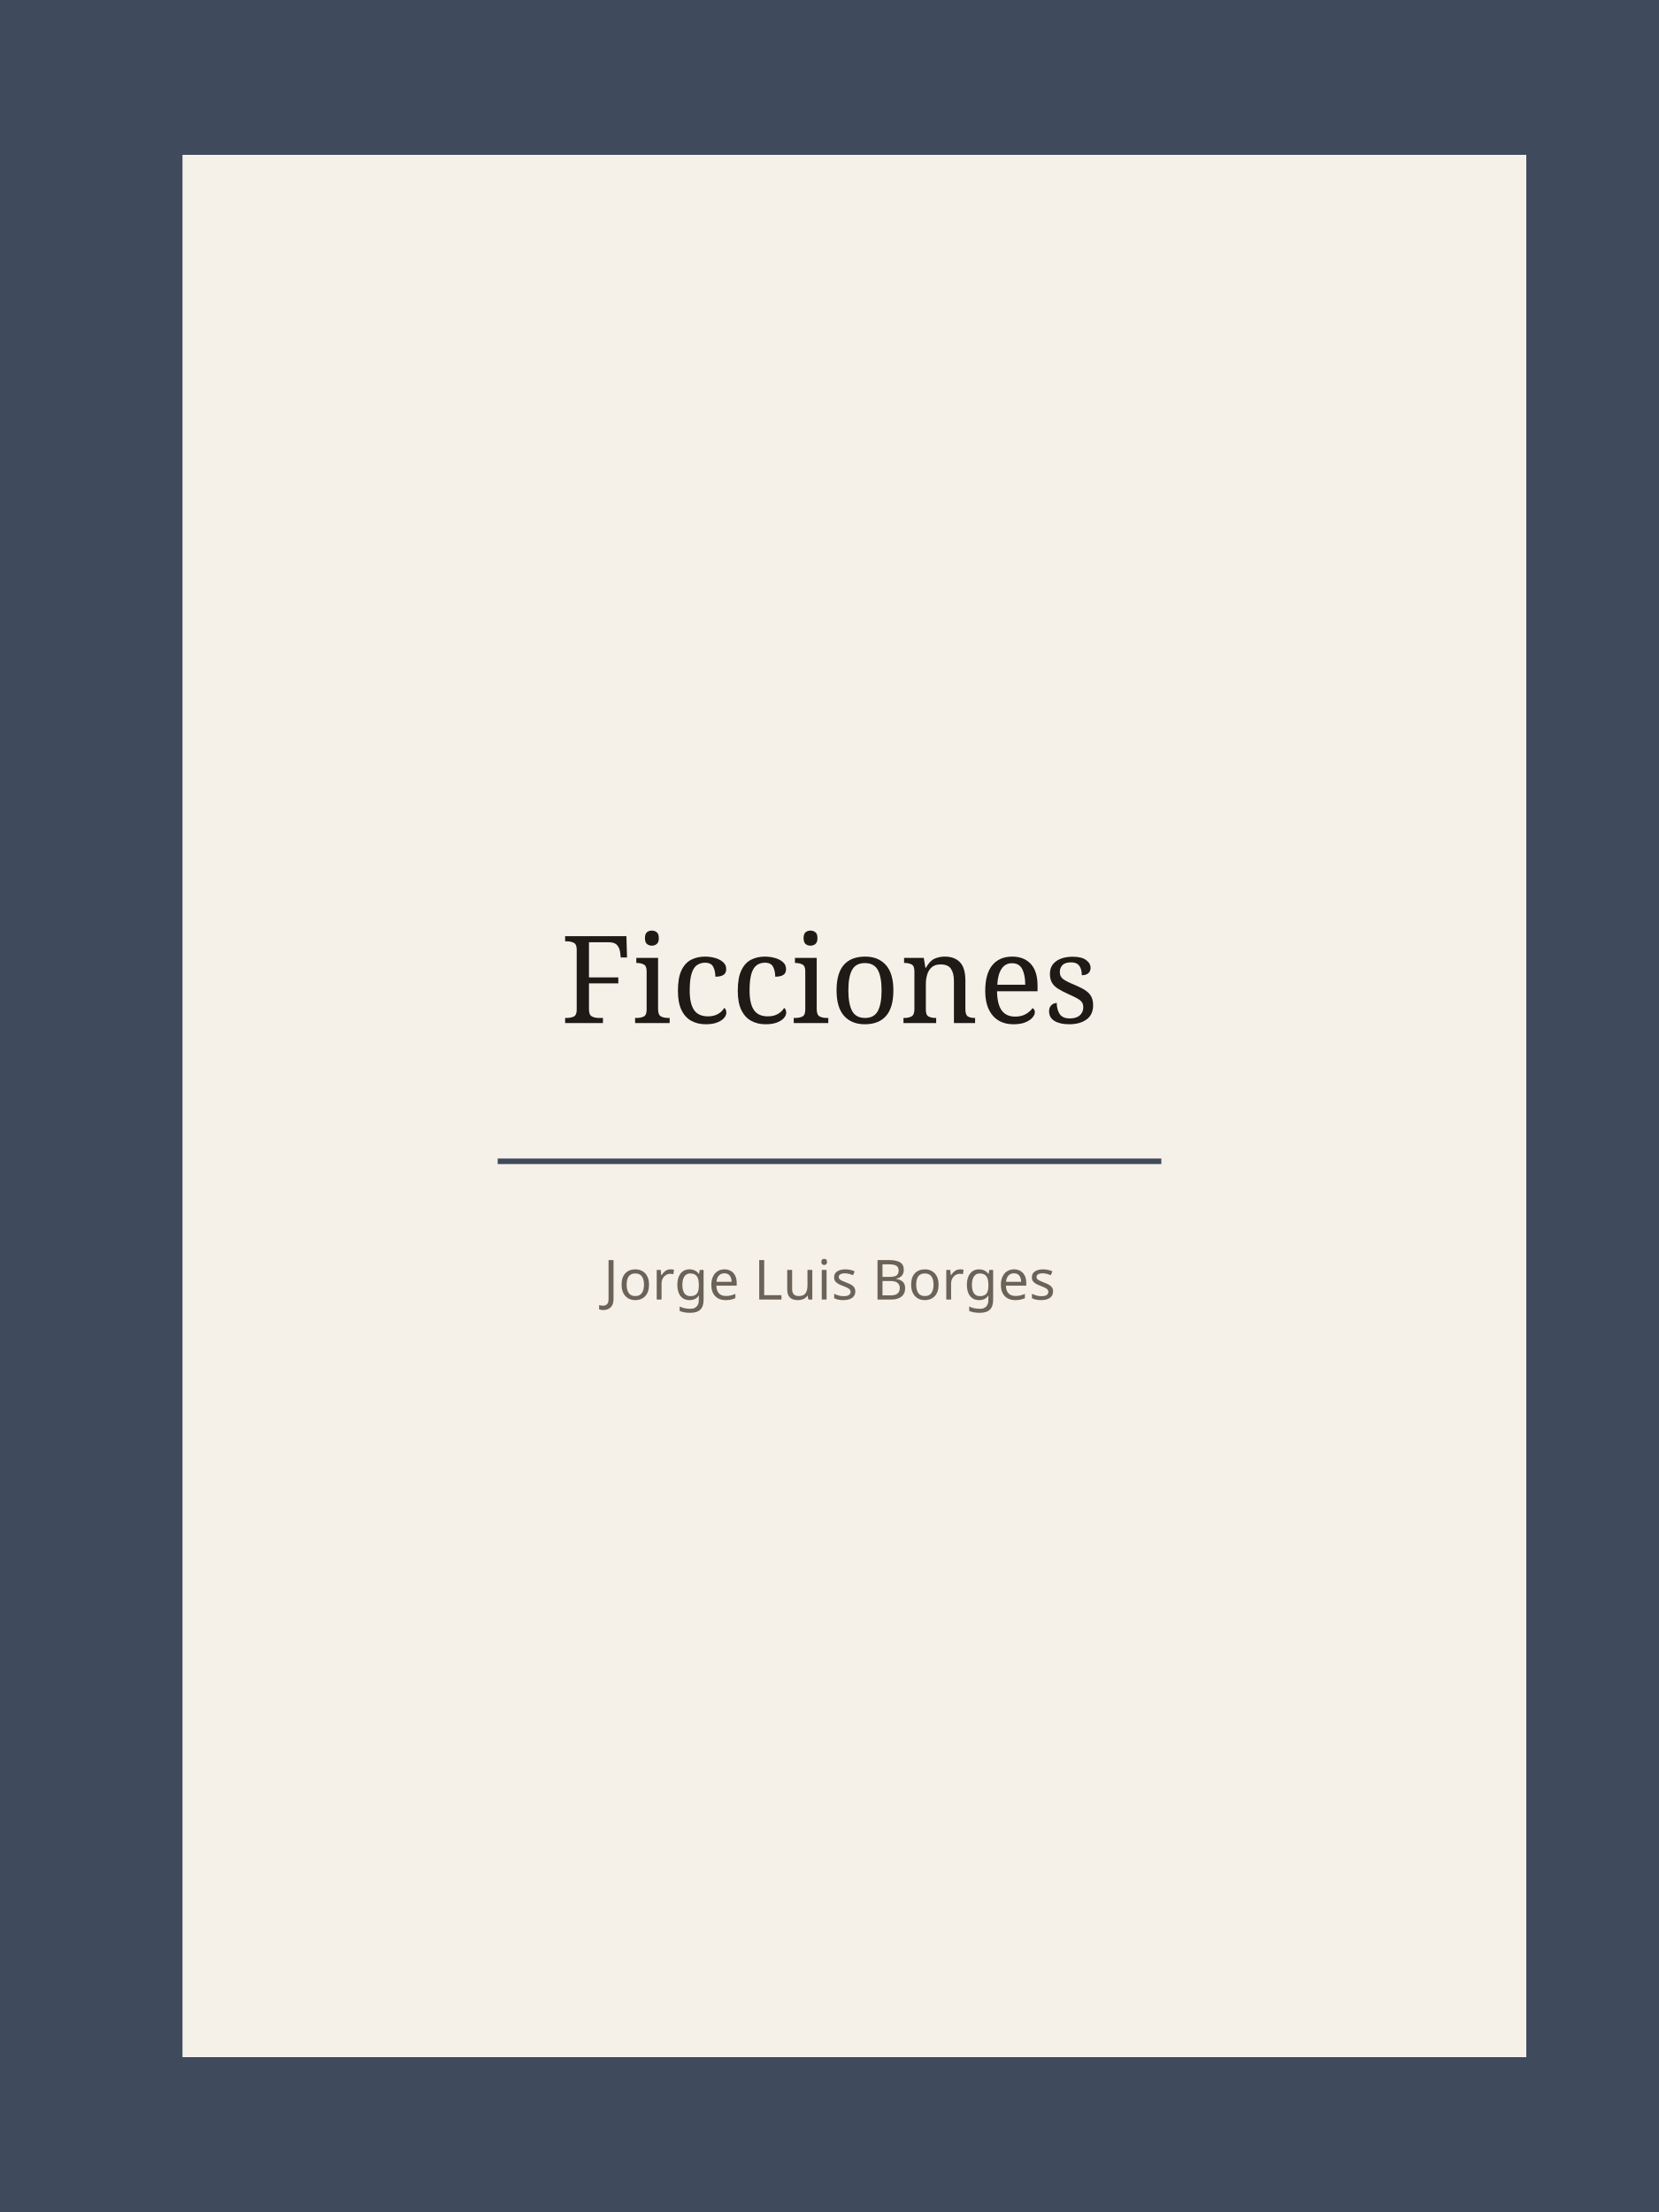
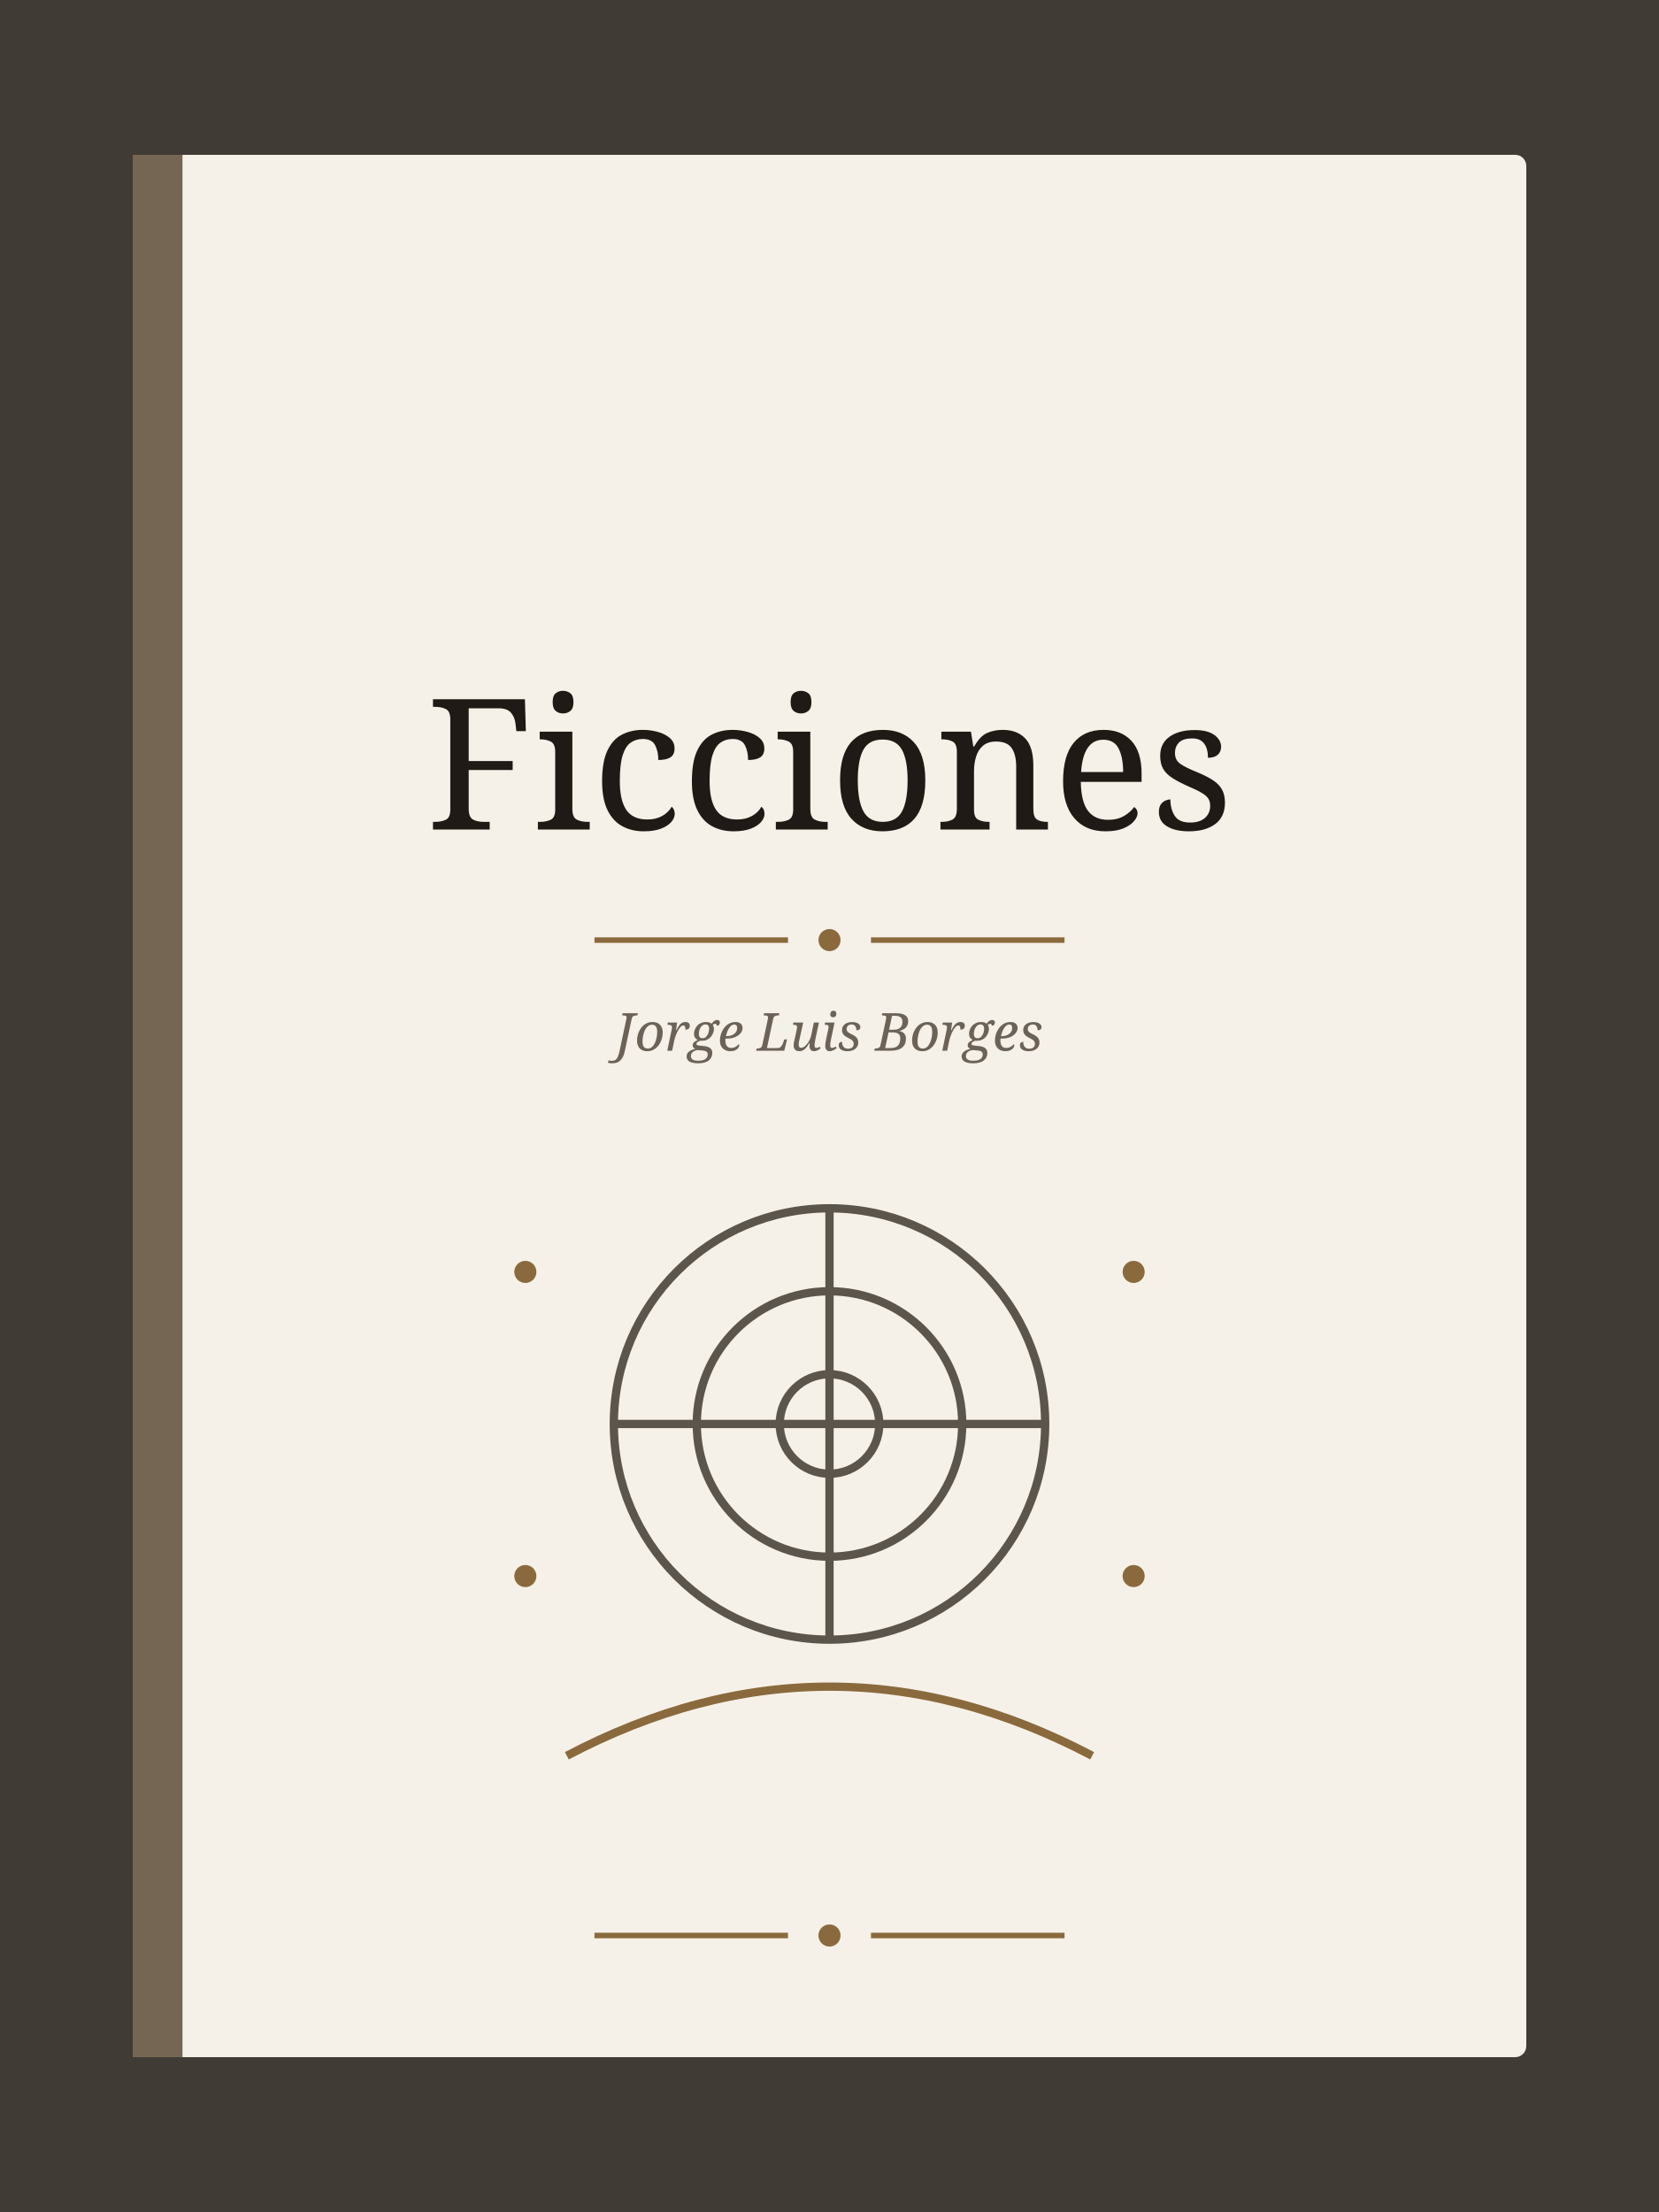
- <svg xmlns="http://www.w3.org/2000/svg" viewBox="0 0 600 800" role="img" aria-labelledby="t">
-   <rect width="600" height="800" fill="#3f4a5c" />
-   <rect x="48" y="56" width="504" height="688" fill="#f6f1e8" />
-   <rect x="48" y="56" width="18" height="688" fill="#3f4a5c" />
-   <text x="300" y="370" text-anchor="middle" font-family="Georgia, serif" font-size="44" fill="#1f1a16">Ficciones</text>
-   <line x1="180" y1="420" x2="420" y2="420" stroke="#3f4a5c" stroke-width="2" />
-   <text x="300" y="470" text-anchor="middle" font-family="Segoe UI, sans-serif" font-size="20" fill="#6b6258">Jorge Luis Borges</text>
+ <svg xmlns="http://www.w3.org/2000/svg" viewBox="0 0 600 800">
+   <rect width="600" height="800" fill="#403b35" />
+   <rect x="48" y="56" width="504" height="688" rx="4" fill="#f6f1e8" />
+   <rect x="48" y="56" width="18" height="688" fill="#756653" />
+   <text x="300" y="300" text-anchor="middle" font-family="Georgia,serif" font-size="66" fill="#1f1a16">Ficciones</text>
+   <line x1="215" y1="340" x2="285" y2="340" stroke="#8a6a3d" stroke-width="2" />
+   <circle cx="300" cy="340" r="4" fill="#8a6a3d" />
+   <line x1="315" y1="340" x2="385" y2="340" stroke="#8a6a3d" stroke-width="2" />
+   <text x="300" y="380" text-anchor="middle" font-family="Georgia,serif" font-style="italic" font-size="19" fill="#6b6258">Jorge Luis Borges</text>
+   <g fill="none" stroke="#5c554c" stroke-width="3">
+     <circle cx="300" cy="515" r="78" />
+     <circle cx="300" cy="515" r="48" />
+     <circle cx="300" cy="515" r="18" />
+     <path d="M300 437 L300 593 M222 515 L378 515" />
+   </g>
+   <g fill="#8a6a3d">
+     <circle cx="190" cy="460" r="4" />
+     <circle cx="410" cy="460" r="4" />
+     <circle cx="190" cy="570" r="4" />
+     <circle cx="410" cy="570" r="4" />
+   </g>
+   <path d="M205 635 Q300 585 395 635" fill="none" stroke="#8a6a3d" stroke-width="3" />
+   <line x1="215" y1="700" x2="285" y2="700" stroke="#8a6a3d" stroke-width="2" />
+   <circle cx="300" cy="700" r="4" fill="#8a6a3d" />
+   <line x1="315" y1="700" x2="385" y2="700" stroke="#8a6a3d" stroke-width="2" />
</svg>
